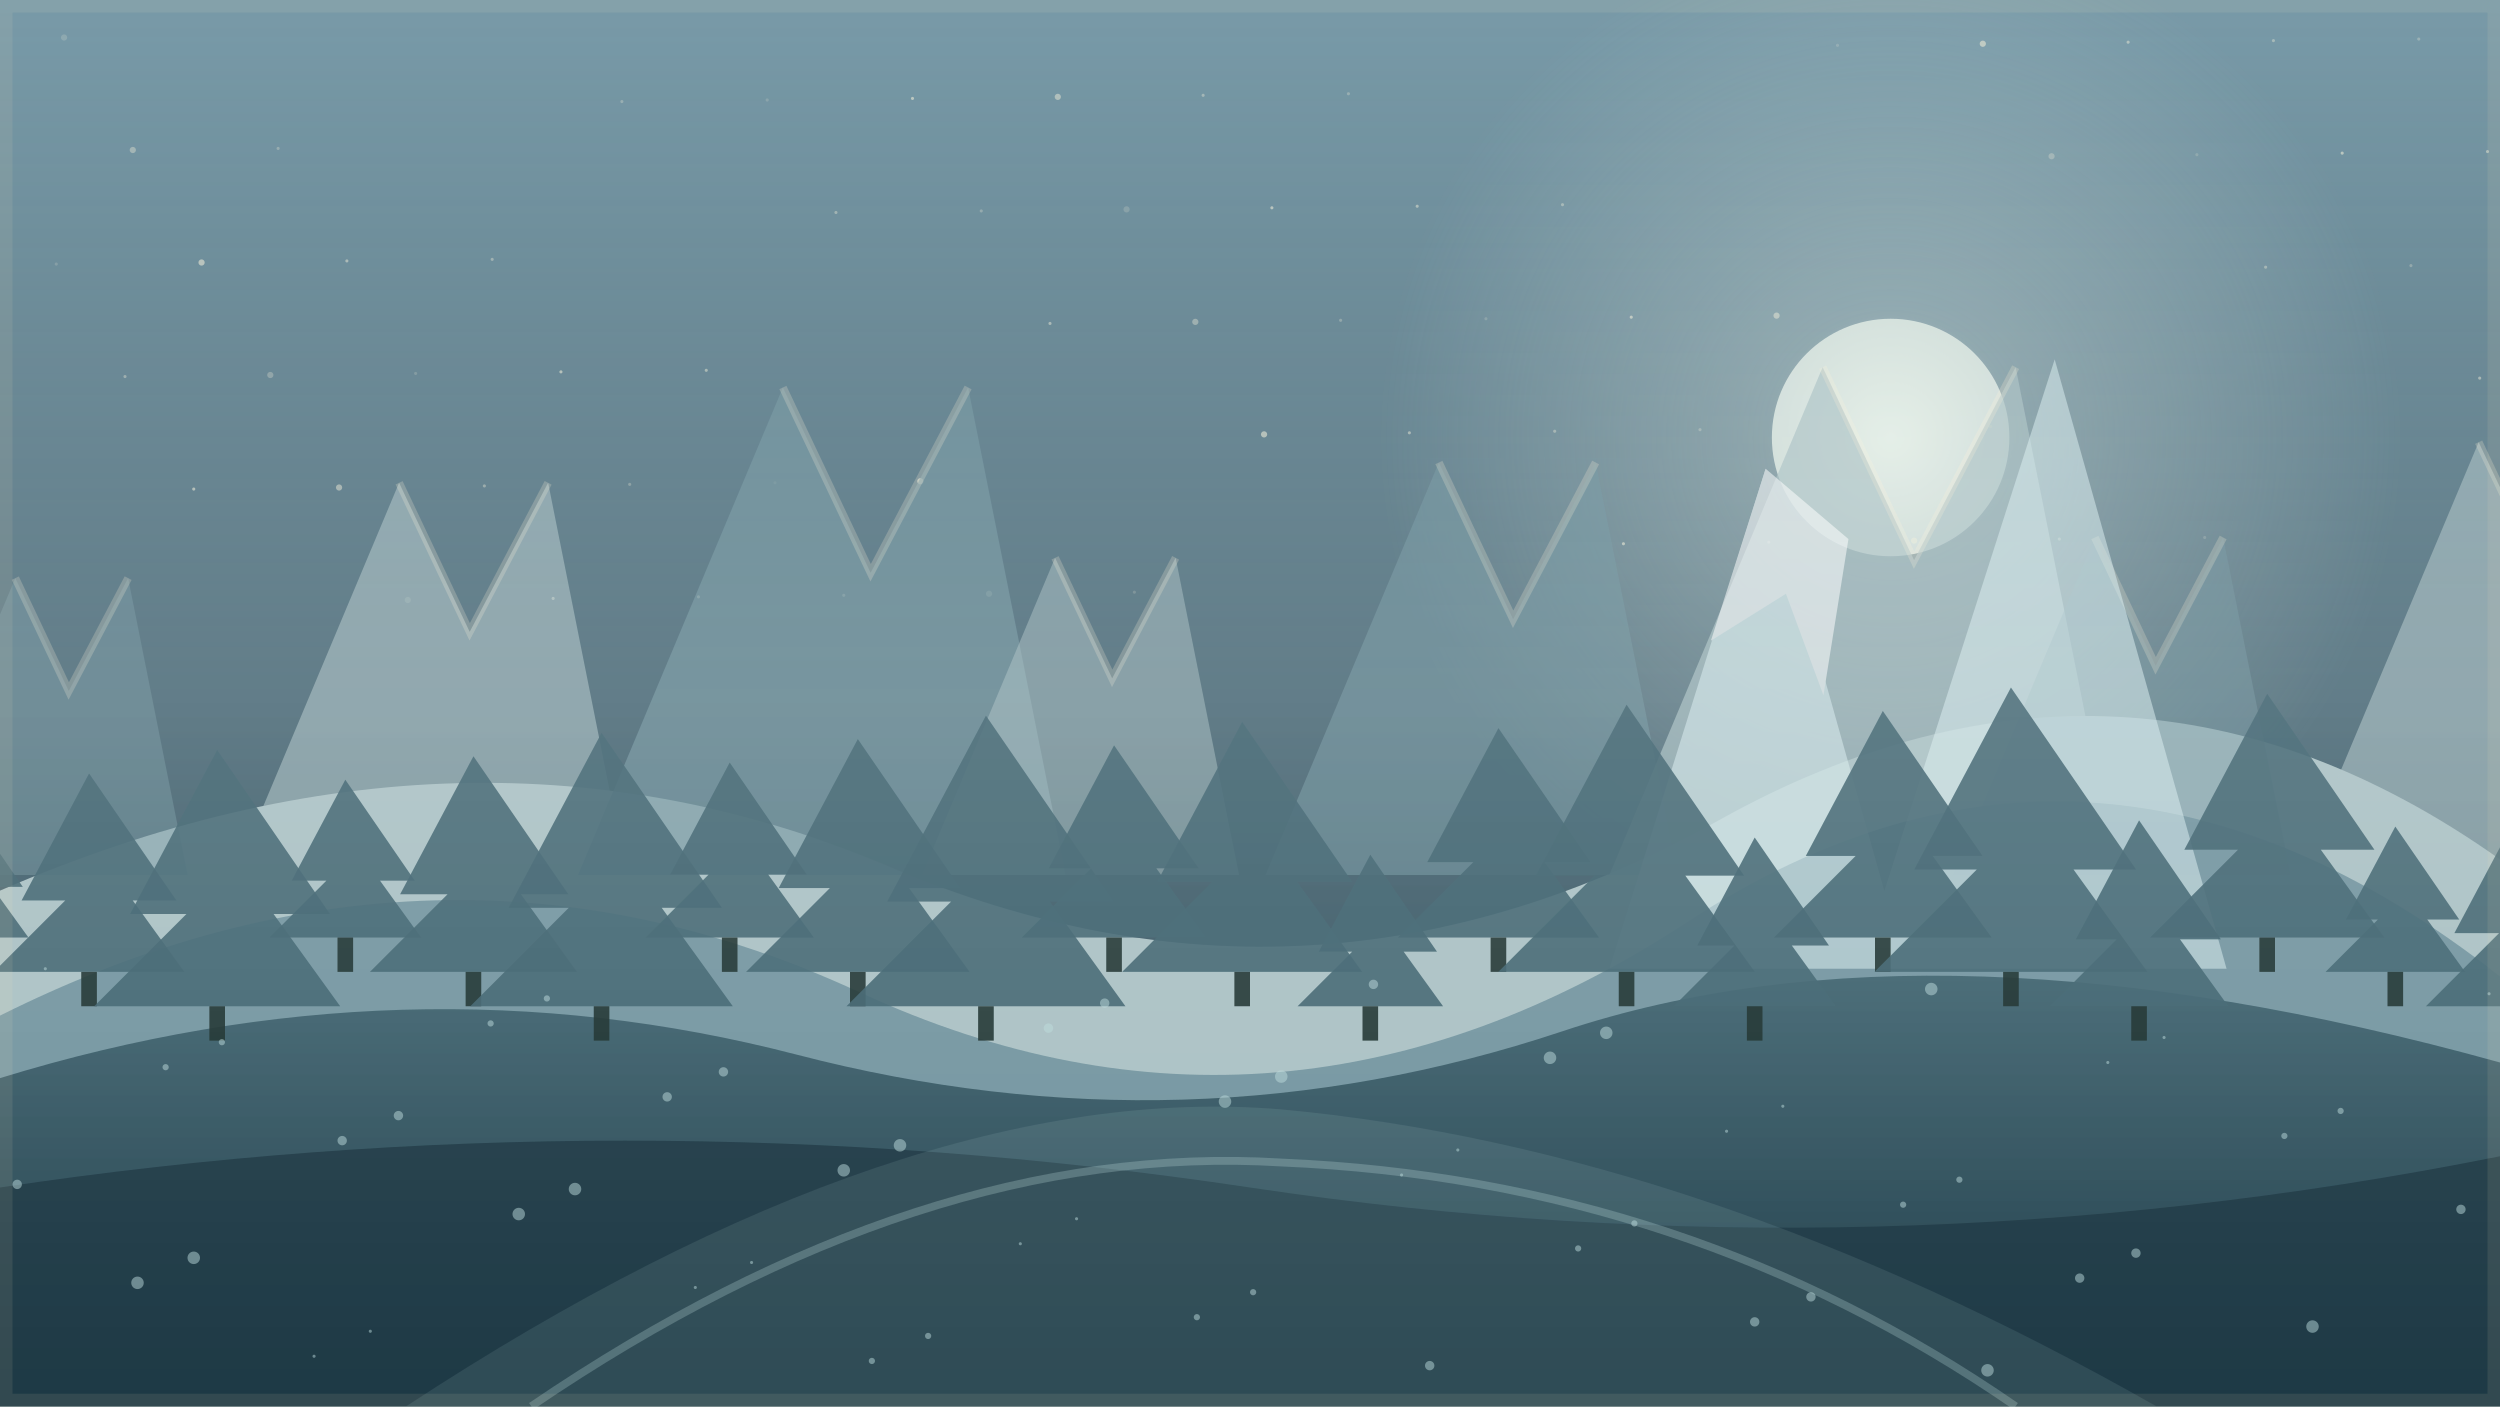
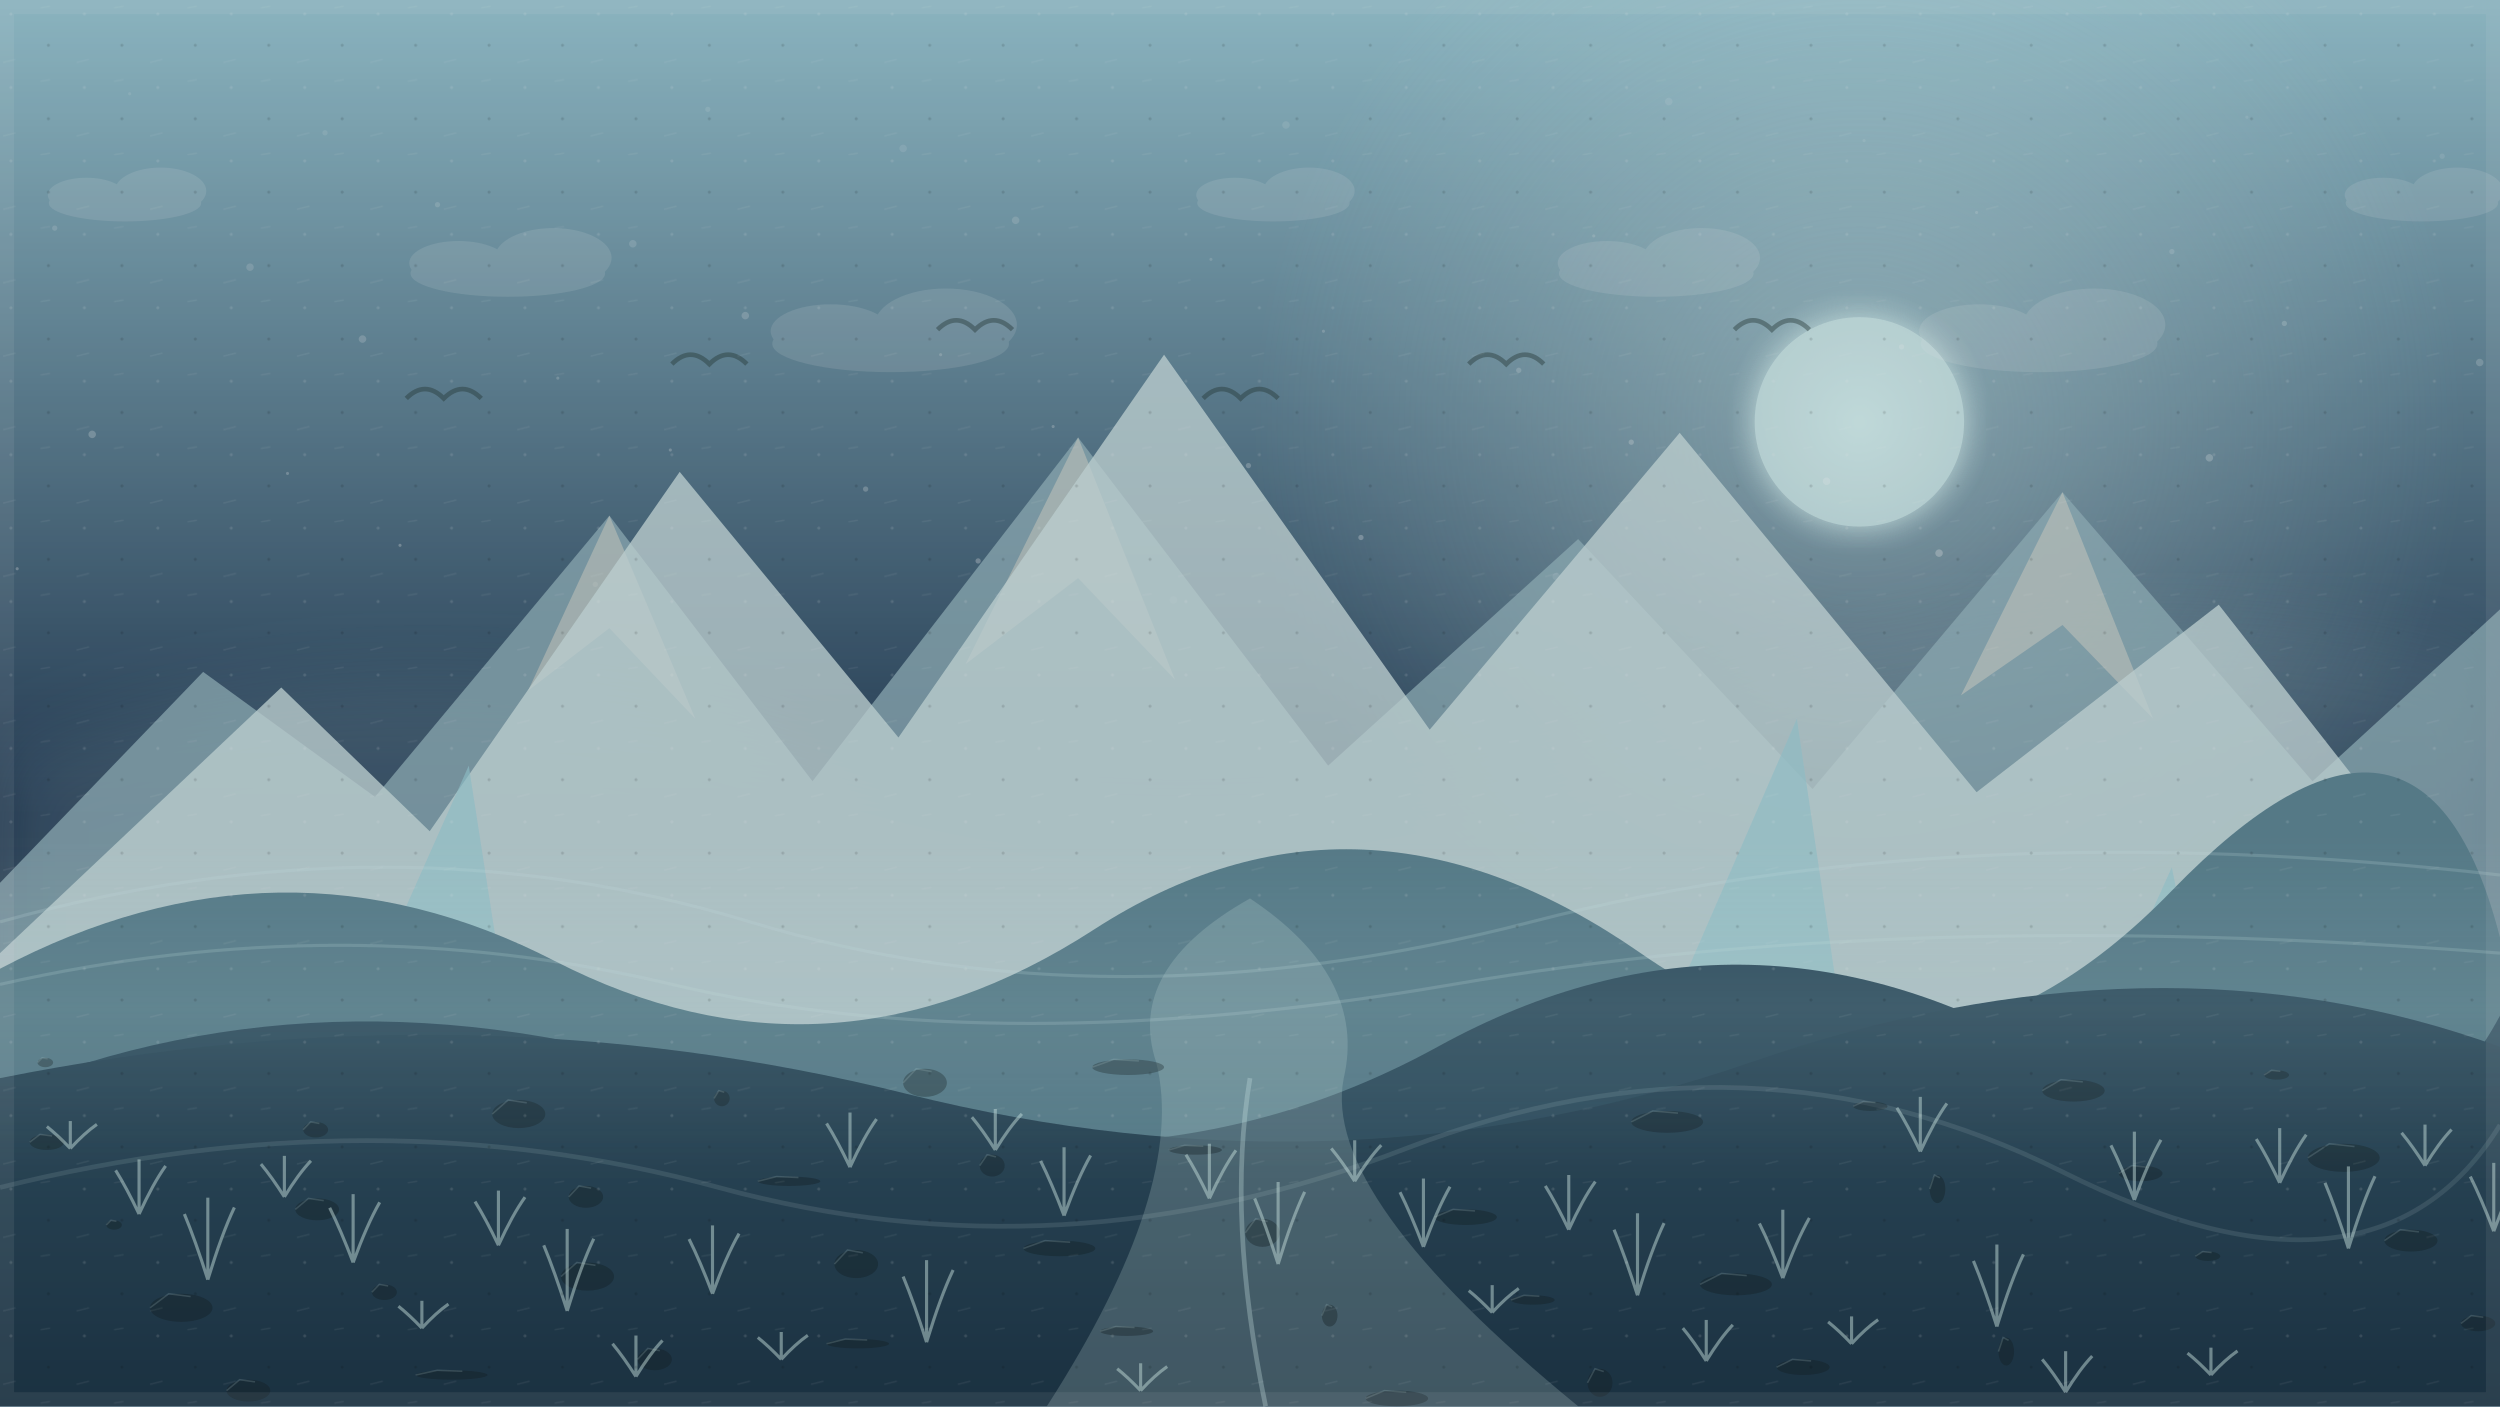
<svg xmlns="http://www.w3.org/2000/svg" viewBox="0 0 1600 900" width="1600" height="900">
  <defs>
-     <linearGradient id="sky" x2="0" y2="1">
-       <stop stop-color="#789aa8" />
-       <stop offset="1" stop-color="#1d3945" />
+     <linearGradient id="e3sky" x2="0" y2="1">
+       <stop stop-color="#9bc8d5" />
+       <stop offset=".58" stop-color="#263e58" />
+       <stop offset="1" stop-color="#1d3547" />
    </linearGradient>
-     <radialGradient id="sun">
-       <stop stop-color="#e6f0e8" stop-opacity=".9" />
-       <stop offset=".24" stop-color="#e6f0e8" stop-opacity=".3" />
-       <stop offset="1" stop-color="#e6f0e8" stop-opacity="0" />
+     <radialGradient id="e3sun">
+       <stop stop-color="#d9f4f4" stop-opacity=".95" />
+       <stop offset=".22" stop-color="#d9f4f4" stop-opacity=".35" />
+       <stop offset="1" stop-color="#d9f4f4" stop-opacity="0" />
    </radialGradient>
-     <linearGradient id="floor" x2="0" y2="1">
-       <stop stop-color="#3d626e" />
-       <stop offset="1" stop-color="#1d3945" />
+     <linearGradient id="e3ground" x2="0" y2="1">
+       <stop stop-color="#345568" />
+       <stop offset="1" stop-color="#1d3547" />
    </linearGradient>
-     <linearGradient id="mist" x2="0" y2="1">
-       <stop stop-color="#fff" stop-opacity="0" />
-       <stop offset=".5" stop-color="#fff" stop-opacity=".13" />
-       <stop offset="1" stop-color="#fff" stop-opacity="0" />
+     <linearGradient id="e3mist" x2="0" y2="1">
+       <stop stop-color="#d7f3f4" stop-opacity="0" />
+       <stop offset=".5" stop-color="#d7f3f4" stop-opacity=".23" />
+       <stop offset="1" stop-color="#d7f3f4" stop-opacity="0" />
    </linearGradient>
-     <filter id="blur">
-       <feGaussianBlur stdDeviation="28" />
+     <filter id="e3blur">
+       <feGaussianBlur stdDeviation="24" />
    </filter>
+     <filter id="e3glow">
+       <feGaussianBlur stdDeviation="8" result="b" />
+       <feMerge>
+         <feMergeNode in="b" />
+         <feMergeNode in="SourceGraphic" />
+       </feMerge>
+     </filter>
+     <pattern id="e3grain" width="47" height="47" patternUnits="userSpaceOnUse">
+       <circle cx="7" cy="9" r="1" fill="#fff" opacity=".13" />
+       <circle cx="31" cy="29" r="1" fill="#000" opacity=".12" />
+       <path d="M2 40l8-2M26 5l6-1" stroke="#fff" opacity=".07" />
+     </pattern>
  </defs>
-   <rect width="1600" height="900" fill="url(#sky)" />
-   <circle cx="1210" cy="280" r="330" fill="url(#sun)" />
-   <circle cx="1210" cy="280" r="76" fill="#e6f0e8" opacity=".78" />
-   <circle cx="41" cy="24" r="2" fill="#f6f1d9" opacity="0.18" />
-   <circle cx="178" cy="95" r="1" fill="#f6f1d9" opacity="0.27" />
-   <circle cx="315" cy="166" r="1" fill="#f6f1d9" opacity="0.36" />
-   <circle cx="452" cy="237" r="1" fill="#f6f1d9" opacity="0.45" />
-   <circle cx="589" cy="308" r="2" fill="#f6f1d9" opacity="0.54" />
-   <circle cx="726" cy="379" r="1" fill="#f6f1d9" opacity="0.18" />
-   <circle cx="863" cy="60" r="1" fill="#f6f1d9" opacity="0.27" />
-   <circle cx="1000" cy="131" r="1" fill="#f6f1d9" opacity="0.36" />
-   <circle cx="1137" cy="202" r="2" fill="#f6f1d9" opacity="0.45" />
-   <circle cx="1274" cy="273" r="1" fill="#f6f1d9" opacity="0.54" />
-   <circle cx="1411" cy="344" r="1" fill="#f6f1d9" opacity="0.18" />
-   <circle cx="1548" cy="25" r="1" fill="#f6f1d9" opacity="0.27" />
-   <circle cx="85" cy="96" r="2" fill="#f6f1d9" opacity="0.36" />
-   <circle cx="222" cy="167" r="1" fill="#f6f1d9" opacity="0.45" />
-   <circle cx="359" cy="238" r="1" fill="#f6f1d9" opacity="0.54" />
-   <circle cx="496" cy="309" r="1" fill="#f6f1d9" opacity="0.18" />
-   <circle cx="633" cy="380" r="2" fill="#f6f1d9" opacity="0.27" />
-   <circle cx="770" cy="61" r="1" fill="#f6f1d9" opacity="0.36" />
-   <circle cx="907" cy="132" r="1" fill="#f6f1d9" opacity="0.45" />
-   <circle cx="1044" cy="203" r="1" fill="#f6f1d9" opacity="0.54" />
-   <circle cx="1181" cy="274" r="2" fill="#f6f1d9" opacity="0.18" />
-   <circle cx="1318" cy="345" r="1" fill="#f6f1d9" opacity="0.27" />
-   <circle cx="1455" cy="26" r="1" fill="#f6f1d9" opacity="0.36" />
-   <circle cx="1592" cy="97" r="1" fill="#f6f1d9" opacity="0.45" />
-   <circle cx="129" cy="168" r="2" fill="#f6f1d9" opacity="0.54" />
-   <circle cx="266" cy="239" r="1" fill="#f6f1d9" opacity="0.18" />
-   <circle cx="403" cy="310" r="1" fill="#f6f1d9" opacity="0.27" />
-   <circle cx="540" cy="381" r="1" fill="#f6f1d9" opacity="0.36" />
-   <circle cx="677" cy="62" r="2" fill="#f6f1d9" opacity="0.45" />
-   <circle cx="814" cy="133" r="1" fill="#f6f1d9" opacity="0.54" />
-   <circle cx="951" cy="204" r="1" fill="#f6f1d9" opacity="0.18" />
-   <circle cx="1088" cy="275" r="1" fill="#f6f1d9" opacity="0.27" />
-   <circle cx="1225" cy="346" r="2" fill="#f6f1d9" opacity="0.36" />
-   <circle cx="1362" cy="27" r="1" fill="#f6f1d9" opacity="0.45" />
-   <circle cx="1499" cy="98" r="1" fill="#f6f1d9" opacity="0.54" />
-   <circle cx="36" cy="169" r="1" fill="#f6f1d9" opacity="0.18" />
-   <circle cx="173" cy="240" r="2" fill="#f6f1d9" opacity="0.27" />
-   <circle cx="310" cy="311" r="1" fill="#f6f1d9" opacity="0.36" />
-   <circle cx="447" cy="382" r="1" fill="#f6f1d9" opacity="0.45" />
-   <circle cx="584" cy="63" r="1" fill="#f6f1d9" opacity="0.54" />
-   <circle cx="721" cy="134" r="2" fill="#f6f1d9" opacity="0.18" />
-   <circle cx="858" cy="205" r="1" fill="#f6f1d9" opacity="0.27" />
-   <circle cx="995" cy="276" r="1" fill="#f6f1d9" opacity="0.36" />
-   <circle cx="1132" cy="347" r="1" fill="#f6f1d9" opacity="0.45" />
-   <circle cx="1269" cy="28" r="2" fill="#f6f1d9" opacity="0.54" />
-   <circle cx="1406" cy="99" r="1" fill="#f6f1d9" opacity="0.18" />
-   <circle cx="1543" cy="170" r="1" fill="#f6f1d9" opacity="0.27" />
-   <circle cx="80" cy="241" r="1" fill="#f6f1d9" opacity="0.36" />
-   <circle cx="217" cy="312" r="2" fill="#f6f1d9" opacity="0.45" />
-   <circle cx="354" cy="383" r="1" fill="#f6f1d9" opacity="0.54" />
-   <circle cx="491" cy="64" r="1" fill="#f6f1d9" opacity="0.18" />
-   <circle cx="628" cy="135" r="1" fill="#f6f1d9" opacity="0.27" />
-   <circle cx="765" cy="206" r="2" fill="#f6f1d9" opacity="0.36" />
-   <circle cx="902" cy="277" r="1" fill="#f6f1d9" opacity="0.45" />
-   <circle cx="1039" cy="348" r="1" fill="#f6f1d9" opacity="0.54" />
-   <circle cx="1176" cy="29" r="1" fill="#f6f1d9" opacity="0.18" />
-   <circle cx="1313" cy="100" r="2" fill="#f6f1d9" opacity="0.27" />
-   <circle cx="1450" cy="171" r="1" fill="#f6f1d9" opacity="0.36" />
-   <circle cx="1587" cy="242" r="1" fill="#f6f1d9" opacity="0.45" />
-   <circle cx="124" cy="313" r="1" fill="#f6f1d9" opacity="0.54" />
-   <circle cx="261" cy="384" r="2" fill="#f6f1d9" opacity="0.18" />
-   <circle cx="398" cy="65" r="1" fill="#f6f1d9" opacity="0.27" />
-   <circle cx="535" cy="136" r="1" fill="#f6f1d9" opacity="0.36" />
-   <circle cx="672" cy="207" r="1" fill="#f6f1d9" opacity="0.45" />
-   <circle cx="809" cy="278" r="2" fill="#f6f1d9" opacity="0.54" />
-   <path d="M0 570Q300 440 570 555T1100 525T1600 550V900H0Z" fill="#a9c0c3" />
-   <path d="M-70 560l79.8-190 34.2 72.2 38-72.2 38 190z" fill="#6f929d" opacity="0.48" />
-   <path d="M9.8 370l34.2 72.2 38-72.2" fill="none" stroke="#fff2d5" stroke-opacity=".22" stroke-width="5" />
-   <path d="M150 560l105.42-251 45.18 95.38 50.2-95.38 50.2 251z" fill="#a9c0c3" opacity="0.58" />
-   <path d="M255.42 309l45.18 95.38 50.2-95.38" fill="none" stroke="#fff2d5" stroke-opacity=".22" stroke-width="5" />
-   <path d="M370 560l131.04-312 56.16 118.56 62.4-118.56 62.4 312z" fill="#6f929d" opacity="0.68" />
-   <path d="M501.04 248l56.16 118.56 62.4-118.56" fill="none" stroke="#fff2d5" stroke-opacity=".22" stroke-width="5" />
-   <path d="M590 560l85.26-203 36.54 77.14 40.6-77.14 40.6 203z" fill="#a9c0c3" opacity="0.48" />
-   <path d="M675.26 357l36.54 77.14 40.6-77.14" fill="none" stroke="#fff2d5" stroke-opacity=".22" stroke-width="5" />
-   <path d="M810 560l110.88-264 47.52 100.32 52.8-100.32 52.8 264z" fill="#6f929d" opacity="0.58" />
-   <path d="M920.88 296l47.52 100.32 52.8-100.32" fill="none" stroke="#fff2d5" stroke-opacity=".22" stroke-width="5" />
-   <path d="M1030 560l136.5-325 58.5 123.5 65-123.5 65 325z" fill="#a9c0c3" opacity="0.68" />
-   <path d="M1166.5 235l58.5 123.5 65-123.5" fill="none" stroke="#fff2d5" stroke-opacity=".22" stroke-width="5" />
-   <path d="M1250 560l90.72-216 38.88 82.08 43.2-82.08 43.2 216z" fill="#6f929d" opacity="0.48" />
-   <path d="M1340.72 344l38.88 82.08 43.2-82.08" fill="none" stroke="#fff2d5" stroke-opacity=".22" stroke-width="5" />
-   <path d="M1470 560l116.34-277 49.86 105.26 55.4-105.26 55.4 277z" fill="#a9c0c3" opacity="0.58" />
-   <path d="M1586.34 283l49.86 105.26 55.4-105.26" fill="none" stroke="#fff2d5" stroke-opacity=".22" stroke-width="5" />
-   <path d="M1690 560l141.96-338 60.84 128.44 67.6-128.44 67.6 338z" fill="#6f929d" opacity="0.68" />
-   <path d="M1831.96 222l60.84 128.44 67.6-128.44" fill="none" stroke="#fff2d5" stroke-opacity=".22" stroke-width="5" />
-   <path d="M0 650Q280 510 550 635T1080 590T1600 625V900H0Z" fill="#6f929d" opacity=".95" />
-   <g fill="#d9edf0" opacity=".52">
-     <path d="M1030 620l100-320 90 320zm160 0l125-390 110 390z" />
-     <path d="M1130 300l-35 110 48-30 24 65 16-100z" fill="#fff" />
-   </g>
-   <path d="M0 690Q260 610 510 675T1000 660T1600 680V900H0Z" fill="url(#floor)" />
-   <g transform="translate(-25 600)" fill="#3d626e" opacity=".9">
-     <path d="M0 -90L-30.6 -32.4h19.8L-43.2 0h86.4L19.8 -32.4h19.8z" />
-     <path d="M-5 0h10v22H-5z" fill="#172c2a" />
-   </g>
-   <g transform="translate(57 622)" fill="#3d626e" opacity=".9">
-     <path d="M0 -127L-43.18 -45.72h27.94L-60.96 0h121.92L27.94 -45.72h27.94z" />
-     <path d="M-5 0h10v22H-5z" fill="#172c2a" />
-   </g>
-   <g transform="translate(139 644)" fill="#3d626e" opacity=".9">
-     <path d="M0 -164L-55.76 -59.04h36.08L-78.72 0h157.44L36.08 -59.04h36.08z" />
-     <path d="M-5 0h10v22H-5z" fill="#172c2a" />
-   </g>
-   <g transform="translate(221 600)" fill="#3d626e" opacity=".9">
-     <path d="M0 -101L-34.34 -36.36h22.22L-48.48 0h96.96L22.22 -36.36h22.22z" />
-     <path d="M-5 0h10v22H-5z" fill="#172c2a" />
-   </g>
-   <g transform="translate(303 622)" fill="#3d626e" opacity=".9">
-     <path d="M0 -138L-46.92 -49.68h30.36L-66.24 0h132.48L30.36 -49.68h30.36z" />
-     <path d="M-5 0h10v22H-5z" fill="#172c2a" />
-   </g>
-   <g transform="translate(385 644)" fill="#3d626e" opacity=".9">
-     <path d="M0 -175L-59.5 -63h38.5L-84 0h168L38.5 -63h38.5z" />
-     <path d="M-5 0h10v22H-5z" fill="#172c2a" />
-   </g>
-   <g transform="translate(467 600)" fill="#3d626e" opacity=".9">
-     <path d="M0 -112L-38.08 -40.32h24.64L-53.76 0h107.52L24.64 -40.32h24.64z" />
-     <path d="M-5 0h10v22H-5z" fill="#172c2a" />
-   </g>
-   <g transform="translate(549 622)" fill="#3d626e" opacity=".9">
-     <path d="M0 -149L-50.66 -53.64h32.78L-71.52 0h143.04L32.78 -53.64h32.78z" />
-     <path d="M-5 0h10v22H-5z" fill="#172c2a" />
-   </g>
-   <g transform="translate(631 644)" fill="#3d626e" opacity=".9">
-     <path d="M0 -186L-63.24 -66.96h40.92L-89.28 0h178.56L40.92 -66.96h40.92z" />
-     <path d="M-5 0h10v22H-5z" fill="#172c2a" />
-   </g>
-   <g transform="translate(713 600)" fill="#3d626e" opacity=".9">
-     <path d="M0 -123L-41.82 -44.28h27.06L-59.04 0h118.08L27.06 -44.28h27.06z" />
-     <path d="M-5 0h10v22H-5z" fill="#172c2a" />
-   </g>
-   <g transform="translate(795 622)" fill="#3d626e" opacity=".9">
-     <path d="M0 -160L-54.4 -57.6h35.2L-76.8 0h153.6L35.2 -57.6h35.2z" />
-     <path d="M-5 0h10v22H-5z" fill="#172c2a" />
-   </g>
-   <g transform="translate(877 644)" fill="#3d626e" opacity=".9">
-     <path d="M0 -97L-32.98 -34.92h21.34L-46.56 0h93.12L21.34 -34.92h21.34z" />
-     <path d="M-5 0h10v22H-5z" fill="#172c2a" />
-   </g>
-   <g transform="translate(959 600)" fill="#3d626e" opacity=".9">
-     <path d="M0 -134L-45.56 -48.24h29.48L-64.32 0h128.64L29.48 -48.24h29.48z" />
-     <path d="M-5 0h10v22H-5z" fill="#172c2a" />
-   </g>
-   <g transform="translate(1041 622)" fill="#3d626e" opacity=".9">
-     <path d="M0 -171L-58.14 -61.56h37.62L-82.08 0h164.16L37.62 -61.56h37.62z" />
-     <path d="M-5 0h10v22H-5z" fill="#172c2a" />
-   </g>
-   <g transform="translate(1123 644)" fill="#3d626e" opacity=".9">
-     <path d="M0 -108L-36.72 -38.88h23.76L-51.84 0h103.68L23.76 -38.88h23.76z" />
-     <path d="M-5 0h10v22H-5z" fill="#172c2a" />
-   </g>
-   <g transform="translate(1205 600)" fill="#3d626e" opacity=".9">
-     <path d="M0 -145L-49.3 -52.2h31.9L-69.6 0h139.2L31.9 -52.2h31.9z" />
-     <path d="M-5 0h10v22H-5z" fill="#172c2a" />
-   </g>
-   <g transform="translate(1287 622)" fill="#3d626e" opacity=".9">
-     <path d="M0 -182L-61.88 -65.52h40.04L-87.36 0h174.72L40.04 -65.52h40.04z" />
-     <path d="M-5 0h10v22H-5z" fill="#172c2a" />
-   </g>
-   <g transform="translate(1369 644)" fill="#3d626e" opacity=".9">
-     <path d="M0 -119L-40.46 -42.84h26.18L-57.12 0h114.24L26.18 -42.84h26.18z" />
-     <path d="M-5 0h10v22H-5z" fill="#172c2a" />
-   </g>
-   <g transform="translate(1451 600)" fill="#3d626e" opacity=".9">
-     <path d="M0 -156L-53.04 -56.16h34.32L-74.88 0h149.76L34.32 -56.16h34.32z" />
-     <path d="M-5 0h10v22H-5z" fill="#172c2a" />
-   </g>
-   <g transform="translate(1533 622)" fill="#3d626e" opacity=".9">
-     <path d="M0 -93L-31.62 -33.48h20.46L-44.64 0h89.28L20.46 -33.48h20.46z" />
-     <path d="M-5 0h10v22H-5z" fill="#172c2a" />
-   </g>
-   <g transform="translate(1615 644)" fill="#3d626e" opacity=".9">
-     <path d="M0 -130L-44.2 -46.8h28.6L-62.4 0h124.8L28.6 -46.8h28.6z" />
-     <path d="M-5 0h10v22H-5z" fill="#172c2a" />
-   </g>
-   <g transform="translate(1697 600)" fill="#3d626e" opacity=".9">
-     <path d="M0 -167L-56.78 -60.12h36.74L-80.16 0h160.32L36.74 -60.12h36.74z" />
-     <path d="M-5 0h10v22H-5z" fill="#172c2a" />
-   </g>
-   <path d="M0 760Q400 700 800 760T1600 740V900H0Z" fill="#1d3945" />
-   <path d="M260 900Q580 690 820 710Q1090 735 1380 900Z" fill="#b8d8d9" opacity=".11" />
-   <path d="M340 900Q590 730 820 744Q1080 755 1290 900" fill="none" stroke="#b8d8d9" stroke-opacity=".28" stroke-width="5" />
-   <g fill="#b8d8d9" opacity=".5">
-     <circle cx="29" cy="620" r="1" />
-     <circle cx="142" cy="667" r="2" />
-     <circle cx="255" cy="714" r="3" />
-     <circle cx="368" cy="761" r="4" />
-     <circle cx="481" cy="808" r="1" />
-     <circle cx="594" cy="855" r="2" />
-     <circle cx="707" cy="642" r="3" />
-     <circle cx="820" cy="689" r="4" />
-     <circle cx="933" cy="736" r="1" />
-     <circle cx="1046" cy="783" r="2" />
-     <circle cx="1159" cy="830" r="3" />
-     <circle cx="1272" cy="877" r="4" />
-     <circle cx="1385" cy="664" r="1" />
-     <circle cx="1498" cy="711" r="2" />
-     <circle cx="11" cy="758" r="3" />
-     <circle cx="124" cy="805" r="4" />
-     <circle cx="237" cy="852" r="1" />
-     <circle cx="350" cy="639" r="2" />
-     <circle cx="463" cy="686" r="3" />
-     <circle cx="576" cy="733" r="4" />
-     <circle cx="689" cy="780" r="1" />
-     <circle cx="802" cy="827" r="2" />
-     <circle cx="915" cy="874" r="3" />
-     <circle cx="1028" cy="661" r="4" />
-     <circle cx="1141" cy="708" r="1" />
-     <circle cx="1254" cy="755" r="2" />
-     <circle cx="1367" cy="802" r="3" />
-     <circle cx="1480" cy="849" r="4" />
-     <circle cx="1593" cy="636" r="1" />
-     <circle cx="106" cy="683" r="2" />
-     <circle cx="219" cy="730" r="3" />
-     <circle cx="332" cy="777" r="4" />
-     <circle cx="445" cy="824" r="1" />
-     <circle cx="558" cy="871" r="2" />
-     <circle cx="671" cy="658" r="3" />
-     <circle cx="784" cy="705" r="4" />
-     <circle cx="897" cy="752" r="1" />
-     <circle cx="1010" cy="799" r="2" />
-     <circle cx="1123" cy="846" r="3" />
-     <circle cx="1236" cy="633" r="4" />
-     <circle cx="1349" cy="680" r="1" />
-     <circle cx="1462" cy="727" r="2" />
-     <circle cx="1575" cy="774" r="3" />
-     <circle cx="88" cy="821" r="4" />
-     <circle cx="201" cy="868" r="1" />
-     <circle cx="314" cy="655" r="2" />
-     <circle cx="427" cy="702" r="3" />
-     <circle cx="540" cy="749" r="4" />
-     <circle cx="653" cy="796" r="1" />
-     <circle cx="766" cy="843" r="2" />
-     <circle cx="879" cy="630" r="3" />
-     <circle cx="992" cy="677" r="4" />
-     <circle cx="1105" cy="724" r="1" />
-     <circle cx="1218" cy="771" r="2" />
-     <circle cx="1331" cy="818" r="3" />
-   </g>
-   <rect width="1600" height="900" fill="url(#mist)" />
-   <path d="M0 0H1600V900H0Z" fill="none" stroke="#f2dfbd" stroke-opacity=".1" stroke-width="16" />
+   <rect width="1600" height="900" fill="url(#e3sky)" />
+   <circle cx="1190" cy="270" r="390" fill="url(#e3sun)" />
+   <circle cx="1190" cy="270" r="67" fill="#d9f4f4" opacity=".78" filter="url(#e3glow)" />
+   <g transform="translate(80 130) scale(0.65)" fill="#fff" opacity=".13">
+     <ellipse cx="0" cy="0" rx="75" ry="18" />
+     <ellipse cx="35" cy="-12" rx="45" ry="23" />
+     <ellipse cx="-38" cy="-8" rx="38" ry="17" />
+   </g>
+   <g transform="translate(325 175) scale(0.83)" fill="#fff" opacity=".13">
+     <ellipse cx="0" cy="0" rx="75" ry="18" />
+     <ellipse cx="35" cy="-12" rx="45" ry="23" />
+     <ellipse cx="-38" cy="-8" rx="38" ry="17" />
+   </g>
+   <g transform="translate(570 220) scale(1.01)" fill="#fff" opacity=".13">
+     <ellipse cx="0" cy="0" rx="75" ry="18" />
+     <ellipse cx="35" cy="-12" rx="45" ry="23" />
+     <ellipse cx="-38" cy="-8" rx="38" ry="17" />
+   </g>
+   <g transform="translate(815 130) scale(0.65)" fill="#fff" opacity=".13">
+     <ellipse cx="0" cy="0" rx="75" ry="18" />
+     <ellipse cx="35" cy="-12" rx="45" ry="23" />
+     <ellipse cx="-38" cy="-8" rx="38" ry="17" />
+   </g>
+   <g transform="translate(1060 175) scale(0.83)" fill="#fff" opacity=".13">
+     <ellipse cx="0" cy="0" rx="75" ry="18" />
+     <ellipse cx="35" cy="-12" rx="45" ry="23" />
+     <ellipse cx="-38" cy="-8" rx="38" ry="17" />
+   </g>
+   <g transform="translate(1305 220) scale(1.01)" fill="#fff" opacity=".13">
+     <ellipse cx="0" cy="0" rx="75" ry="18" />
+     <ellipse cx="35" cy="-12" rx="45" ry="23" />
+     <ellipse cx="-38" cy="-8" rx="38" ry="17" />
+   </g>
+   <g transform="translate(1550 130) scale(0.65)" fill="#fff" opacity=".13">
+     <ellipse cx="0" cy="0" rx="75" ry="18" />
+     <ellipse cx="35" cy="-12" rx="45" ry="23" />
+     <ellipse cx="-38" cy="-8" rx="38" ry="17" />
+   </g>
+   <circle cx="83" cy="60" r="1" fill="#fff" opacity="0.12" />
+   <circle cx="280" cy="131" r="1.7" fill="#fff" opacity="0.165" />
+   <circle cx="477" cy="202" r="2.4" fill="#fff" opacity="0.21" />
+   <circle cx="674" cy="273" r="1" fill="#fff" opacity="0.255" />
+   <circle cx="871" cy="344" r="1.7" fill="#fff" opacity="0.3" />
+   <circle cx="1068" cy="65" r="2.4" fill="#fff" opacity="0.12" />
+   <circle cx="1265" cy="136" r="1" fill="#fff" opacity="0.165" />
+   <circle cx="1462" cy="207" r="1.7" fill="#fff" opacity="0.21" />
+   <circle cx="59" cy="278" r="2.4" fill="#fff" opacity="0.255" />
+   <circle cx="256" cy="349" r="1" fill="#fff" opacity="0.3" />
+   <circle cx="453" cy="70" r="1.7" fill="#fff" opacity="0.12" />
+   <circle cx="650" cy="141" r="2.4" fill="#fff" opacity="0.165" />
+   <circle cx="847" cy="212" r="1" fill="#fff" opacity="0.21" />
+   <circle cx="1044" cy="283" r="1.7" fill="#fff" opacity="0.255" />
+   <circle cx="1241" cy="354" r="2.4" fill="#fff" opacity="0.3" />
+   <circle cx="1438" cy="75" r="1" fill="#fff" opacity="0.12" />
+   <circle cx="35" cy="146" r="1.7" fill="#fff" opacity="0.165" />
+   <circle cx="232" cy="217" r="2.4" fill="#fff" opacity="0.21" />
+   <circle cx="429" cy="288" r="1" fill="#fff" opacity="0.255" />
+   <circle cx="626" cy="359" r="1.7" fill="#fff" opacity="0.3" />
+   <circle cx="823" cy="80" r="2.4" fill="#fff" opacity="0.12" />
+   <circle cx="1020" cy="151" r="1" fill="#fff" opacity="0.165" />
+   <circle cx="1217" cy="222" r="1.7" fill="#fff" opacity="0.21" />
+   <circle cx="1414" cy="293" r="2.4" fill="#fff" opacity="0.255" />
+   <circle cx="11" cy="364" r="1" fill="#fff" opacity="0.3" />
+   <circle cx="208" cy="85" r="1.7" fill="#fff" opacity="0.12" />
+   <circle cx="405" cy="156" r="2.4" fill="#fff" opacity="0.165" />
+   <circle cx="602" cy="227" r="1" fill="#fff" opacity="0.21" />
+   <circle cx="799" cy="298" r="1.7" fill="#fff" opacity="0.255" />
+   <circle cx="996" cy="369" r="2.4" fill="#fff" opacity="0.3" />
+   <circle cx="1193" cy="90" r="1" fill="#fff" opacity="0.12" />
+   <circle cx="1390" cy="161" r="1.7" fill="#fff" opacity="0.165" />
+   <circle cx="1587" cy="232" r="2.4" fill="#fff" opacity="0.21" />
+   <circle cx="184" cy="303" r="1" fill="#fff" opacity="0.255" />
+   <circle cx="381" cy="374" r="1.7" fill="#fff" opacity="0.3" />
+   <circle cx="578" cy="95" r="2.4" fill="#fff" opacity="0.12" />
+   <circle cx="775" cy="166" r="1" fill="#fff" opacity="0.165" />
+   <circle cx="972" cy="237" r="1.7" fill="#fff" opacity="0.21" />
+   <circle cx="1169" cy="308" r="2.4" fill="#fff" opacity="0.255" />
+   <circle cx="1366" cy="379" r="1" fill="#fff" opacity="0.3" />
+   <circle cx="1563" cy="100" r="1.7" fill="#fff" opacity="0.12" />
+   <circle cx="160" cy="171" r="2.4" fill="#fff" opacity="0.165" />
+   <circle cx="357" cy="242" r="1" fill="#fff" opacity="0.21" />
+   <circle cx="554" cy="313" r="1.7" fill="#fff" opacity="0.255" />
+   <circle cx="751" cy="384" r="2.4" fill="#fff" opacity="0.3" />
+   <path d="M260 255q12 -12 24 0q12 -12 24 0" fill="none" stroke="#263a38" stroke-width="3" opacity=".42" />
+   <path d="M430 233q12 -12 24 0q12 -12 24 0" fill="none" stroke="#263a38" stroke-width="3" opacity=".42" />
+   <path d="M600 211q12 -12 24 0q12 -12 24 0" fill="none" stroke="#263a38" stroke-width="3" opacity=".42" />
+   <path d="M770 255q12 -12 24 0q12 -12 24 0" fill="none" stroke="#263a38" stroke-width="3" opacity=".42" />
+   <path d="M940 233q12 -12 24 0q12 -12 24 0" fill="none" stroke="#263a38" stroke-width="3" opacity=".42" />
+   <path d="M1110 211q12 -12 24 0q12 -12 24 0" fill="none" stroke="#263a38" stroke-width="3" opacity=".42" />
+   <path d="M0 490Q260 390 520 480T1050 460T1600 430V690H0Z" fill="#d7f3f4" opacity=".12" filter="url(#e3blur)" />
+   <path d="M0 565L130 430 240 510 390 330 520 500 690 280 850 490 1010 345 1160 505 1320 315 1480 500 1600 390V900H0Z" fill="#9bbbc5" opacity=".74" />
+   <path d="M390 330l-52 112 52-40 55 58-55-130M690 280l-72 145 72-55 62 65-62-155M1320 315l-65 130 65-45 58 60-58-145" fill="#f4ead8" opacity=".42" />
+   <g>
+     <path d="M0 610L180 440l95 92 160-230 140 170 170-245 170 240 160-190 190 230 155-120 180 230V900H0Z" fill="#d2e6e7" opacity=".78" />
+     <path d="M0 700Q330 610 650 700T1280 670T1600 690V900H0Z" fill="#31596b" />
+     <g fill="#9ed2dc" opacity=".65">
+       <path d="M220 670l80-180 28 180zM1050 690l100-230 34 230zM1320 710l70-155 30 155z" />
+     </g>
+   </g>
+   <path d="M0 620Q180 525 355 615T700 595T1050 610T1390 570T1600 600V900H0Z" fill="#5f8796" />
+   <path d="M0 700Q220 610 470 695T920 670T1320 680T1600 650V900H0Z" fill="#345568" />
+   <path d="M0 690Q300 630 580 700T1120 680T1600 670V900H0Z" fill="url(#e3ground)" />
+   <path d="M670 900Q760 760 740 680Q720 620 800 575Q875 625 860 690Q845 765 1010 900Z" fill="#d9f5f2" opacity=".22" />
+   <path d="M810 900Q785 780 800 690" stroke="#d7f3f4" stroke-width="3" opacity=".35" fill="none" />
+   <path d="M0 760Q240 700 460 760T900 735T1320 750T1600 720" fill="none" stroke="#d9f5f2" stroke-opacity=".13" stroke-width="3" />
+   <ellipse cx="29" cy="680" rx="5" ry="3" fill="#101c20" opacity=".35" />
+   <path d="M24 680l3 -3l3.5 0.6" stroke="#d7f3f4" opacity=".18" fill="none" />
+   <ellipse cx="202" cy="723" rx="8" ry="5" fill="#101c20" opacity=".35" />
+   <path d="M194 723l4.8 -5l5.6 1" stroke="#d7f3f4" opacity=".18" fill="none" />
+   <ellipse cx="375" cy="766" rx="11" ry="7" fill="#101c20" opacity=".35" />
+   <path d="M364 766l6.6 -7l7.7 1.4" stroke="#d7f3f4" opacity=".18" fill="none" />
+   <ellipse cx="548" cy="809" rx="14" ry="9" fill="#101c20" opacity=".35" />
+   <path d="M534 809l8.4 -9l9.8 1.8" stroke="#d7f3f4" opacity=".18" fill="none" />
+   <ellipse cx="721" cy="852" rx="17" ry="3" fill="#101c20" opacity=".35" />
+   <path d="M704 852l10.2 -3l11.9 0.6" stroke="#d7f3f4" opacity=".18" fill="none" />
+   <ellipse cx="894" cy="895" rx="20" ry="5" fill="#101c20" opacity=".35" />
+   <path d="M874 895l12 -5l14 1" stroke="#d7f3f4" opacity=".18" fill="none" />
+   <ellipse cx="1067" cy="718" rx="23" ry="7" fill="#101c20" opacity=".35" />
+   <path d="M1044 718l13.8 -7l16.1 1.4" stroke="#d7f3f4" opacity=".18" fill="none" />
+   <ellipse cx="1240" cy="761" rx="5" ry="9" fill="#101c20" opacity=".35" />
+   <path d="M1235 761l3 -9l3.5 1.8" stroke="#d7f3f4" opacity=".18" fill="none" />
+   <ellipse cx="1413" cy="804" rx="8" ry="3" fill="#101c20" opacity=".35" />
+   <path d="M1405 804l4.8 -3l5.6 0.6" stroke="#d7f3f4" opacity=".18" fill="none" />
+   <ellipse cx="1586" cy="847" rx="11" ry="5" fill="#101c20" opacity=".35" />
+   <path d="M1575 847l6.6 -5l7.7 1" stroke="#d7f3f4" opacity=".18" fill="none" />
+   <ellipse cx="159" cy="890" rx="14" ry="7" fill="#101c20" opacity=".35" />
+   <path d="M145 890l8.4 -7l9.8 1.4" stroke="#d7f3f4" opacity=".18" fill="none" />
+   <ellipse cx="332" cy="713" rx="17" ry="9" fill="#101c20" opacity=".35" />
+   <path d="M315 713l10.2 -9l11.9 1.8" stroke="#d7f3f4" opacity=".18" fill="none" />
+   <ellipse cx="505" cy="756" rx="20" ry="3" fill="#101c20" opacity=".35" />
+   <path d="M485 756l12 -3l14 0.6" stroke="#d7f3f4" opacity=".18" fill="none" />
+   <ellipse cx="678" cy="799" rx="23" ry="5" fill="#101c20" opacity=".35" />
+   <path d="M655 799l13.8 -5l16.1 1" stroke="#d7f3f4" opacity=".18" fill="none" />
+   <ellipse cx="851" cy="842" rx="5" ry="7" fill="#101c20" opacity=".35" />
+   <path d="M846 842l3 -7l3.5 1.4" stroke="#d7f3f4" opacity=".18" fill="none" />
+   <ellipse cx="1024" cy="885" rx="8" ry="9" fill="#101c20" opacity=".35" />
+   <path d="M1016 885l4.8 -9l5.6 1.8" stroke="#d7f3f4" opacity=".18" fill="none" />
+   <ellipse cx="1197" cy="708" rx="11" ry="3" fill="#101c20" opacity=".35" />
+   <path d="M1186 708l6.6 -3l7.7 0.6" stroke="#d7f3f4" opacity=".18" fill="none" />
+   <ellipse cx="1370" cy="751" rx="14" ry="5" fill="#101c20" opacity=".35" />
+   <path d="M1356 751l8.4 -5l9.8 1" stroke="#d7f3f4" opacity=".18" fill="none" />
+   <ellipse cx="1543" cy="794" rx="17" ry="7" fill="#101c20" opacity=".35" />
+   <path d="M1526 794l10.2 -7l11.9 1.4" stroke="#d7f3f4" opacity=".18" fill="none" />
+   <ellipse cx="116" cy="837" rx="20" ry="9" fill="#101c20" opacity=".35" />
+   <path d="M96 837l12 -9l14 1.8" stroke="#d7f3f4" opacity=".18" fill="none" />
+   <ellipse cx="289" cy="880" rx="23" ry="3" fill="#101c20" opacity=".35" />
+   <path d="M266 880l13.8 -3l16.1 0.6" stroke="#d7f3f4" opacity=".18" fill="none" />
+   <ellipse cx="462" cy="703" rx="5" ry="5" fill="#101c20" opacity=".35" />
+   <path d="M457 703l3 -5l3.5 1" stroke="#d7f3f4" opacity=".18" fill="none" />
+   <ellipse cx="635" cy="746" rx="8" ry="7" fill="#101c20" opacity=".35" />
+   <path d="M627 746l4.8 -7l5.6 1.4" stroke="#d7f3f4" opacity=".18" fill="none" />
+   <ellipse cx="808" cy="789" rx="11" ry="9" fill="#101c20" opacity=".35" />
+   <path d="M797 789l6.6 -9l7.7 1.8" stroke="#d7f3f4" opacity=".18" fill="none" />
+   <ellipse cx="981" cy="832" rx="14" ry="3" fill="#101c20" opacity=".35" />
+   <path d="M967 832l8.4 -3l9.8 0.6" stroke="#d7f3f4" opacity=".18" fill="none" />
+   <ellipse cx="1154" cy="875" rx="17" ry="5" fill="#101c20" opacity=".35" />
+   <path d="M1137 875l10.2 -5l11.9 1" stroke="#d7f3f4" opacity=".18" fill="none" />
+   <ellipse cx="1327" cy="698" rx="20" ry="7" fill="#101c20" opacity=".35" />
+   <path d="M1307 698l12 -7l14 1.4" stroke="#d7f3f4" opacity=".18" fill="none" />
+   <ellipse cx="1500" cy="741" rx="23" ry="9" fill="#101c20" opacity=".35" />
+   <path d="M1477 741l13.8 -9l16.1 1.8" stroke="#d7f3f4" opacity=".18" fill="none" />
+   <ellipse cx="73" cy="784" rx="5" ry="3" fill="#101c20" opacity=".35" />
+   <path d="M68 784l3 -3l3.5 0.6" stroke="#d7f3f4" opacity=".18" fill="none" />
+   <ellipse cx="246" cy="827" rx="8" ry="5" fill="#101c20" opacity=".35" />
+   <path d="M238 827l4.8 -5l5.6 1" stroke="#d7f3f4" opacity=".18" fill="none" />
+   <ellipse cx="419" cy="870" rx="11" ry="7" fill="#101c20" opacity=".35" />
+   <path d="M408 870l6.6 -7l7.7 1.4" stroke="#d7f3f4" opacity=".18" fill="none" />
+   <ellipse cx="592" cy="693" rx="14" ry="9" fill="#101c20" opacity=".35" />
+   <path d="M578 693l8.4 -9l9.8 1.8" stroke="#d7f3f4" opacity=".18" fill="none" />
+   <ellipse cx="765" cy="736" rx="17" ry="3" fill="#101c20" opacity=".35" />
+   <path d="M748 736l10.2 -3l11.9 0.6" stroke="#d7f3f4" opacity=".18" fill="none" />
+   <ellipse cx="938" cy="779" rx="20" ry="5" fill="#101c20" opacity=".35" />
+   <path d="M918 779l12 -5l14 1" stroke="#d7f3f4" opacity=".18" fill="none" />
+   <ellipse cx="1111" cy="822" rx="23" ry="7" fill="#101c20" opacity=".35" />
+   <path d="M1088 822l13.8 -7l16.1 1.4" stroke="#d7f3f4" opacity=".18" fill="none" />
+   <ellipse cx="1284" cy="865" rx="5" ry="9" fill="#101c20" opacity=".35" />
+   <path d="M1279 865l3 -9l3.5 1.8" stroke="#d7f3f4" opacity=".18" fill="none" />
+   <ellipse cx="1457" cy="688" rx="8" ry="3" fill="#101c20" opacity=".35" />
+   <path d="M1449 688l4.8 -3l5.6 0.6" stroke="#d7f3f4" opacity=".18" fill="none" />
+   <ellipse cx="30" cy="731" rx="11" ry="5" fill="#101c20" opacity=".35" />
+   <path d="M19 731l6.6 -5l7.7 1" stroke="#d7f3f4" opacity=".18" fill="none" />
+   <ellipse cx="203" cy="774" rx="14" ry="7" fill="#101c20" opacity=".35" />
+   <path d="M189 774l8.4 -7l9.8 1.4" stroke="#d7f3f4" opacity=".18" fill="none" />
+   <ellipse cx="376" cy="817" rx="17" ry="9" fill="#101c20" opacity=".35" />
+   <path d="M359 817l10.2 -9l11.9 1.8" stroke="#d7f3f4" opacity=".18" fill="none" />
+   <ellipse cx="549" cy="860" rx="20" ry="3" fill="#101c20" opacity=".35" />
+   <path d="M529 860l12 -3l14 0.6" stroke="#d7f3f4" opacity=".18" fill="none" />
+   <ellipse cx="722" cy="683" rx="23" ry="5" fill="#101c20" opacity=".35" />
+   <path d="M699 683l13.8 -5l16.1 1" stroke="#d7f3f4" opacity=".18" fill="none" />
+   <g stroke="#d9f5f2" stroke-width="2" opacity=".5">
+     <path d="M45 735q-8 -8.4 -15 -14M45 735q9 -9.8 17 -15.4M45 735v-17.5" />
+   </g>
+   <g stroke="#d9f5f2" stroke-width="2" opacity=".5">
+     <path d="M182 766q-8 -12.6 -15 -21M182 766q9 -14.7 17 -23.1M182 766v-26.25" />
+   </g>
+   <g stroke="#d9f5f2" stroke-width="2" opacity=".5">
+     <path d="M319 797q-8 -16.8 -15 -28M319 797q9 -19.6 17 -30.8M319 797v-35" />
+   </g>
+   <g stroke="#d9f5f2" stroke-width="2" opacity=".5">
+     <path d="M456 828q-8 -21 -15 -35M456 828q9 -24.5 17 -38.5M456 828v-43.75" />
+   </g>
+   <g stroke="#d9f5f2" stroke-width="2" opacity=".5">
+     <path d="M593 859q-8 -25.2 -15 -42M593 859q9 -29.4 17 -46.2M593 859v-52.5" />
+   </g>
+   <g stroke="#d9f5f2" stroke-width="2" opacity=".5">
+     <path d="M730 890q-8 -8.4 -15 -14M730 890q9 -9.8 17 -15.4M730 890v-17.5" />
+   </g>
+   <g stroke="#d9f5f2" stroke-width="2" opacity=".5">
+     <path d="M867 756q-8 -12.6 -15 -21M867 756q9 -14.7 17 -23.1M867 756v-26.25" />
+   </g>
+   <g stroke="#d9f5f2" stroke-width="2" opacity=".5">
+     <path d="M1004 787q-8 -16.8 -15 -28M1004 787q9 -19.6 17 -30.8M1004 787v-35" />
+   </g>
+   <g stroke="#d9f5f2" stroke-width="2" opacity=".5">
+     <path d="M1141 818q-8 -21 -15 -35M1141 818q9 -24.5 17 -38.5M1141 818v-43.75" />
+   </g>
+   <g stroke="#d9f5f2" stroke-width="2" opacity=".5">
+     <path d="M1278 849q-8 -25.2 -15 -42M1278 849q9 -29.4 17 -46.2M1278 849v-52.5" />
+   </g>
+   <g stroke="#d9f5f2" stroke-width="2" opacity=".5">
+     <path d="M1415 880q-8 -8.4 -15 -14M1415 880q9 -9.8 17 -15.4M1415 880v-17.5" />
+   </g>
+   <g stroke="#d9f5f2" stroke-width="2" opacity=".5">
+     <path d="M1552 746q-8 -12.6 -15 -21M1552 746q9 -14.7 17 -23.1M1552 746v-26.25" />
+   </g>
+   <g stroke="#d9f5f2" stroke-width="2" opacity=".5">
+     <path d="M89 777q-8 -16.8 -15 -28M89 777q9 -19.6 17 -30.8M89 777v-35" />
+   </g>
+   <g stroke="#d9f5f2" stroke-width="2" opacity=".5">
+     <path d="M226 808q-8 -21 -15 -35M226 808q9 -24.5 17 -38.5M226 808v-43.75" />
+   </g>
+   <g stroke="#d9f5f2" stroke-width="2" opacity=".5">
+     <path d="M363 839q-8 -25.2 -15 -42M363 839q9 -29.4 17 -46.2M363 839v-52.5" />
+   </g>
+   <g stroke="#d9f5f2" stroke-width="2" opacity=".5">
+     <path d="M500 870q-8 -8.4 -15 -14M500 870q9 -9.8 17 -15.4M500 870v-17.5" />
+   </g>
+   <g stroke="#d9f5f2" stroke-width="2" opacity=".5">
+     <path d="M637 736q-8 -12.6 -15 -21M637 736q9 -14.7 17 -23.1M637 736v-26.25" />
+   </g>
+   <g stroke="#d9f5f2" stroke-width="2" opacity=".5">
+     <path d="M774 767q-8 -16.8 -15 -28M774 767q9 -19.6 17 -30.8M774 767v-35" />
+   </g>
+   <g stroke="#d9f5f2" stroke-width="2" opacity=".5">
+     <path d="M911 798q-8 -21 -15 -35M911 798q9 -24.5 17 -38.5M911 798v-43.75" />
+   </g>
+   <g stroke="#d9f5f2" stroke-width="2" opacity=".5">
+     <path d="M1048 829q-8 -25.2 -15 -42M1048 829q9 -29.4 17 -46.2M1048 829v-52.5" />
+   </g>
+   <g stroke="#d9f5f2" stroke-width="2" opacity=".5">
+     <path d="M1185 860q-8 -8.4 -15 -14M1185 860q9 -9.8 17 -15.4M1185 860v-17.5" />
+   </g>
+   <g stroke="#d9f5f2" stroke-width="2" opacity=".5">
+     <path d="M1322 891q-8 -12.6 -15 -21M1322 891q9 -14.7 17 -23.1M1322 891v-26.25" />
+   </g>
+   <g stroke="#d9f5f2" stroke-width="2" opacity=".5">
+     <path d="M1459 757q-8 -16.8 -15 -28M1459 757q9 -19.6 17 -30.8M1459 757v-35" />
+   </g>
+   <g stroke="#d9f5f2" stroke-width="2" opacity=".5">
+     <path d="M1596 788q-8 -21 -15 -35M1596 788q9 -24.5 17 -38.5M1596 788v-43.75" />
+   </g>
+   <g stroke="#d9f5f2" stroke-width="2" opacity=".5">
+     <path d="M133 819q-8 -25.2 -15 -42M133 819q9 -29.4 17 -46.2M133 819v-52.5" />
+   </g>
+   <g stroke="#d9f5f2" stroke-width="2" opacity=".5">
+     <path d="M270 850q-8 -8.4 -15 -14M270 850q9 -9.8 17 -15.4M270 850v-17.5" />
+   </g>
+   <g stroke="#d9f5f2" stroke-width="2" opacity=".5">
+     <path d="M407 881q-8 -12.6 -15 -21M407 881q9 -14.7 17 -23.1M407 881v-26.25" />
+   </g>
+   <g stroke="#d9f5f2" stroke-width="2" opacity=".5">
+     <path d="M544 747q-8 -16.8 -15 -28M544 747q9 -19.6 17 -30.8M544 747v-35" />
+   </g>
+   <g stroke="#d9f5f2" stroke-width="2" opacity=".5">
+     <path d="M681 778q-8 -21 -15 -35M681 778q9 -24.5 17 -38.5M681 778v-43.75" />
+   </g>
+   <g stroke="#d9f5f2" stroke-width="2" opacity=".5">
+     <path d="M818 809q-8 -25.2 -15 -42M818 809q9 -29.4 17 -46.2M818 809v-52.5" />
+   </g>
+   <g stroke="#d9f5f2" stroke-width="2" opacity=".5">
+     <path d="M955 840q-8 -8.4 -15 -14M955 840q9 -9.8 17 -15.4M955 840v-17.5" />
+   </g>
+   <g stroke="#d9f5f2" stroke-width="2" opacity=".5">
+     <path d="M1092 871q-8 -12.6 -15 -21M1092 871q9 -14.7 17 -23.1M1092 871v-26.25" />
+   </g>
+   <g stroke="#d9f5f2" stroke-width="2" opacity=".5">
+     <path d="M1229 737q-8 -16.8 -15 -28M1229 737q9 -19.6 17 -30.8M1229 737v-35" />
+   </g>
+   <g stroke="#d9f5f2" stroke-width="2" opacity=".5">
+     <path d="M1366 768q-8 -21 -15 -35M1366 768q9 -24.5 17 -38.5M1366 768v-43.75" />
+   </g>
+   <g stroke="#d9f5f2" stroke-width="2" opacity=".5">
+     <path d="M1503 799q-8 -25.2 -15 -42M1503 799q9 -29.4 17 -46.2M1503 799v-52.5" />
+   </g>
+   <g opacity=".2" fill="none" stroke="#d7f3f4" stroke-width="2">
+     <path d="M0 590q250-70 480 0t500 0t620-30" />
+     <path d="M0 630q220-50 430 0t500 0t670-20" />
+   </g>
+   <rect y="535" width="1600" height="220" fill="url(#e3mist)" opacity=".5" />
+   <rect width="1600" height="900" fill="url(#e3grain)" />
+   <path d="M0 0H1600V900H0Z" fill="none" stroke="#fff" stroke-opacity=".08" stroke-width="18" />
+   <rect width="1600" height="900" fill="#071014" opacity=".12" />
</svg>
